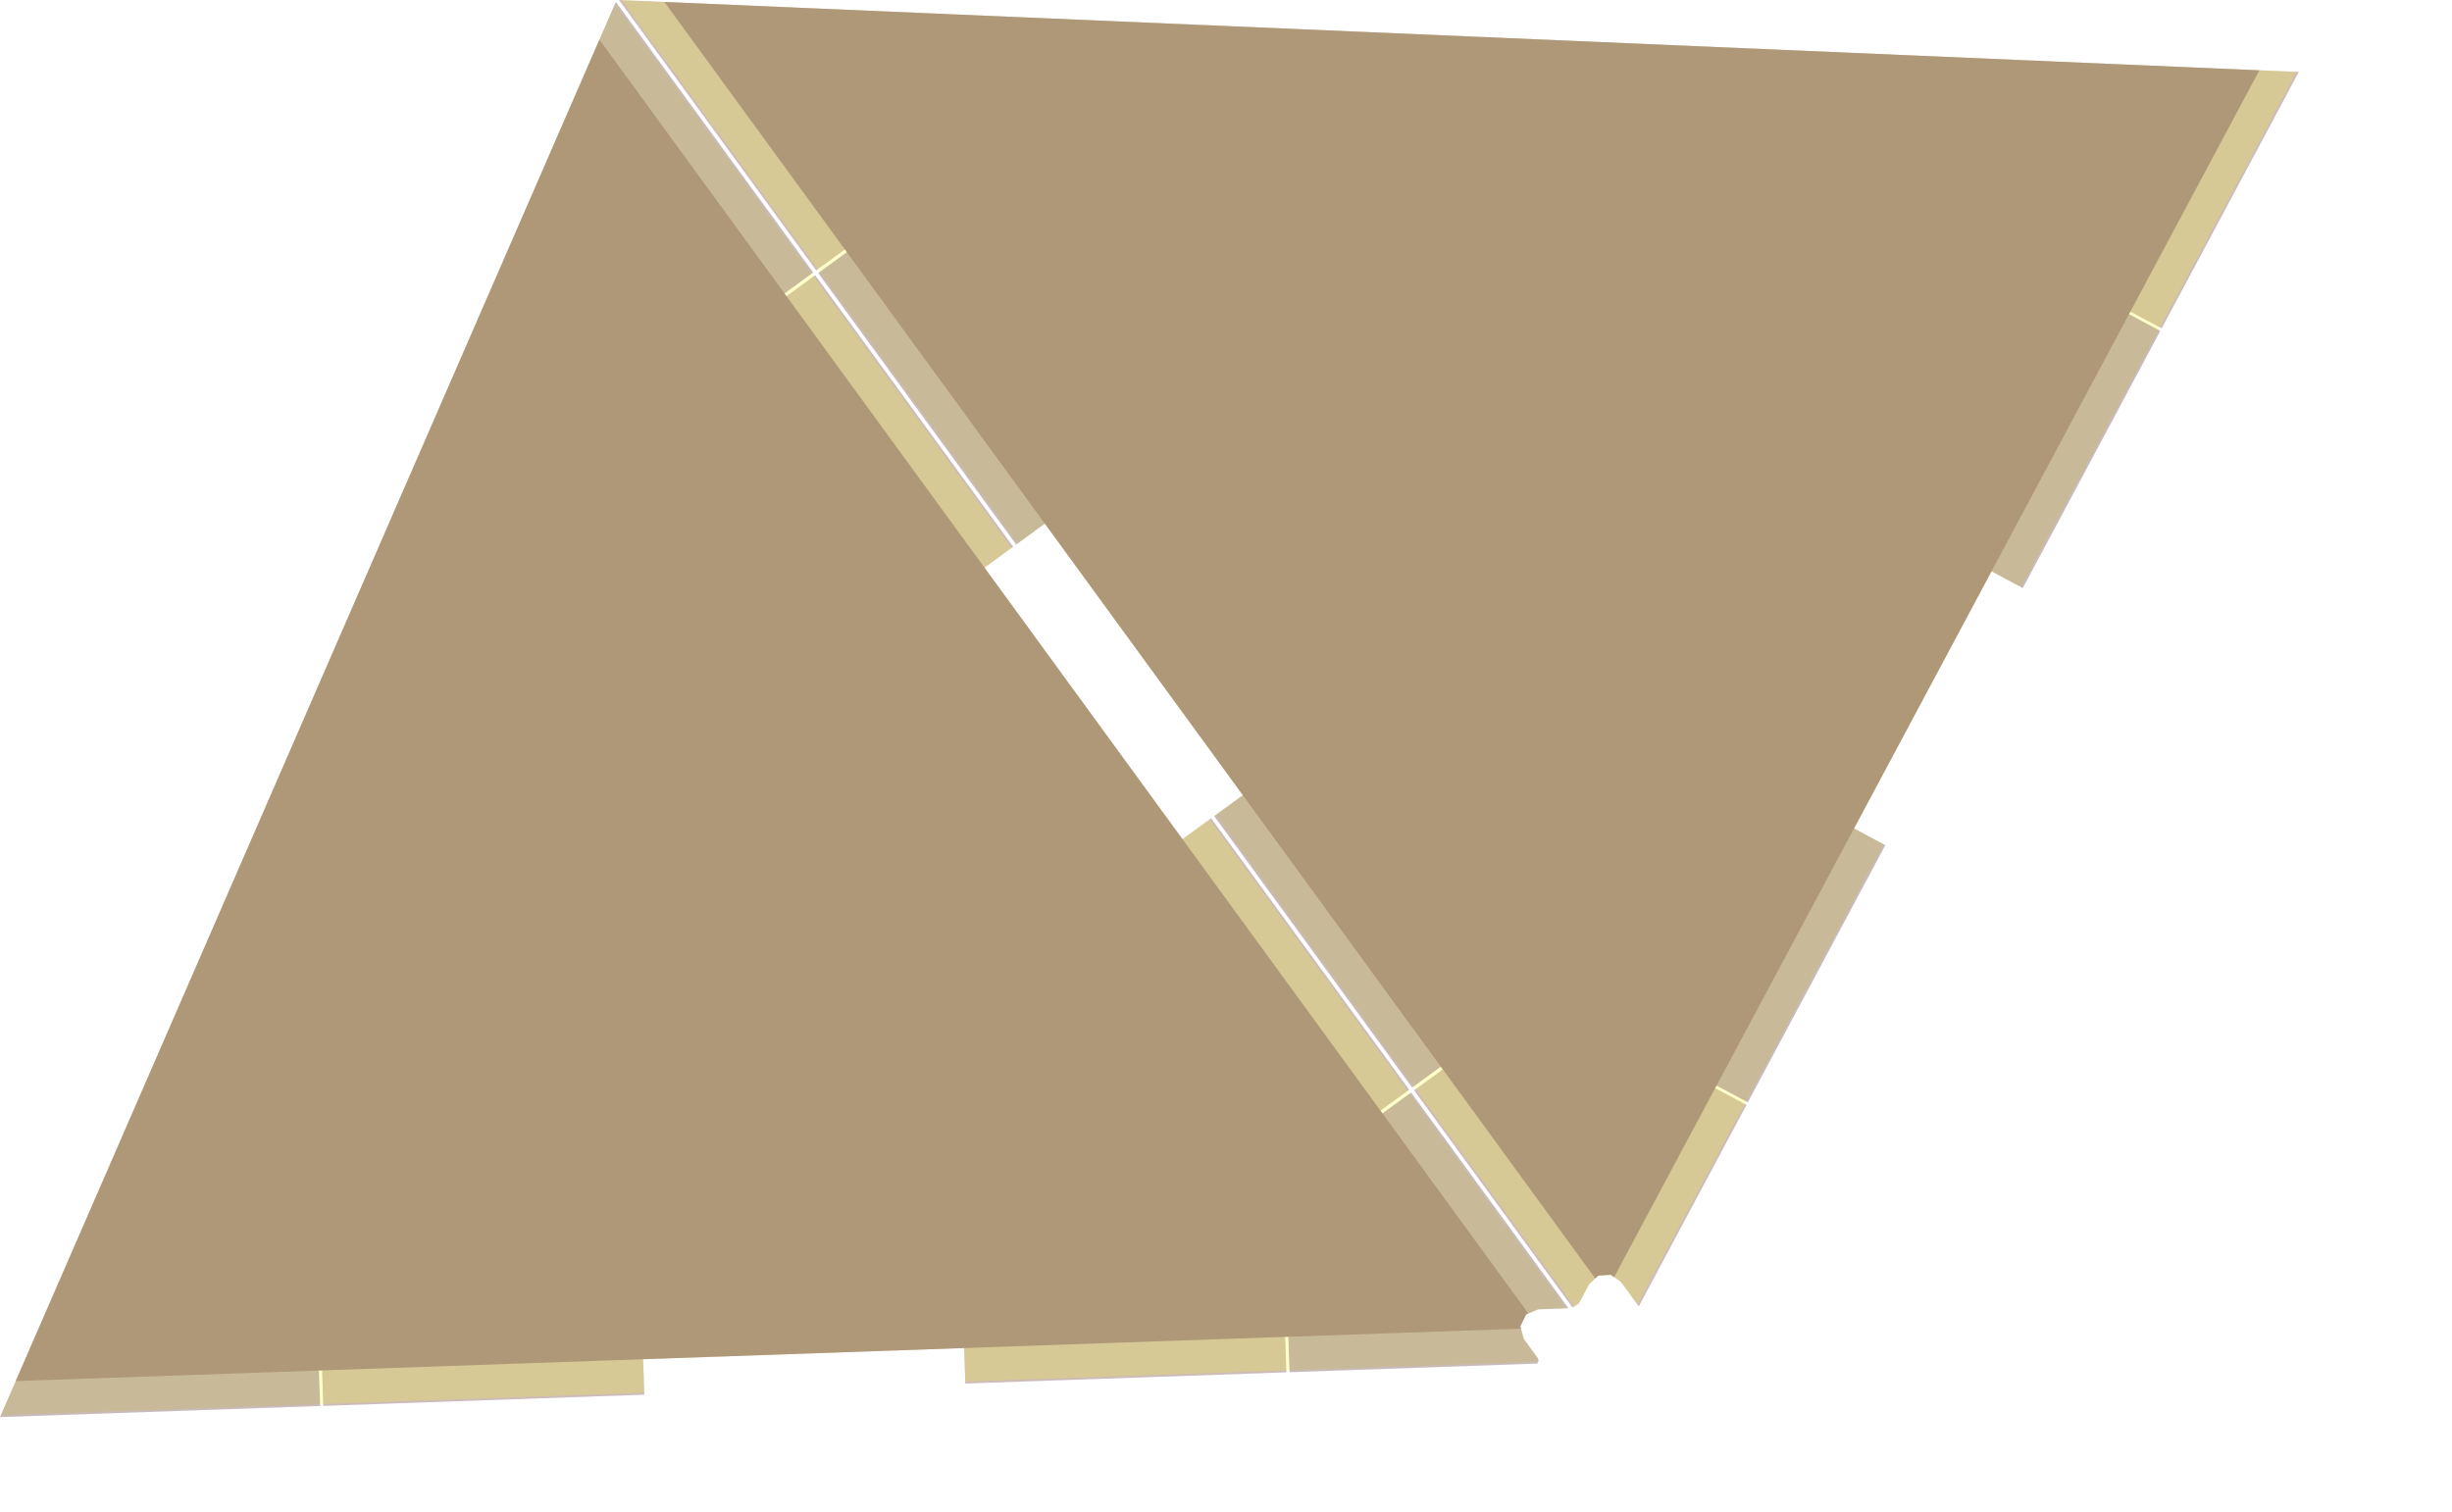
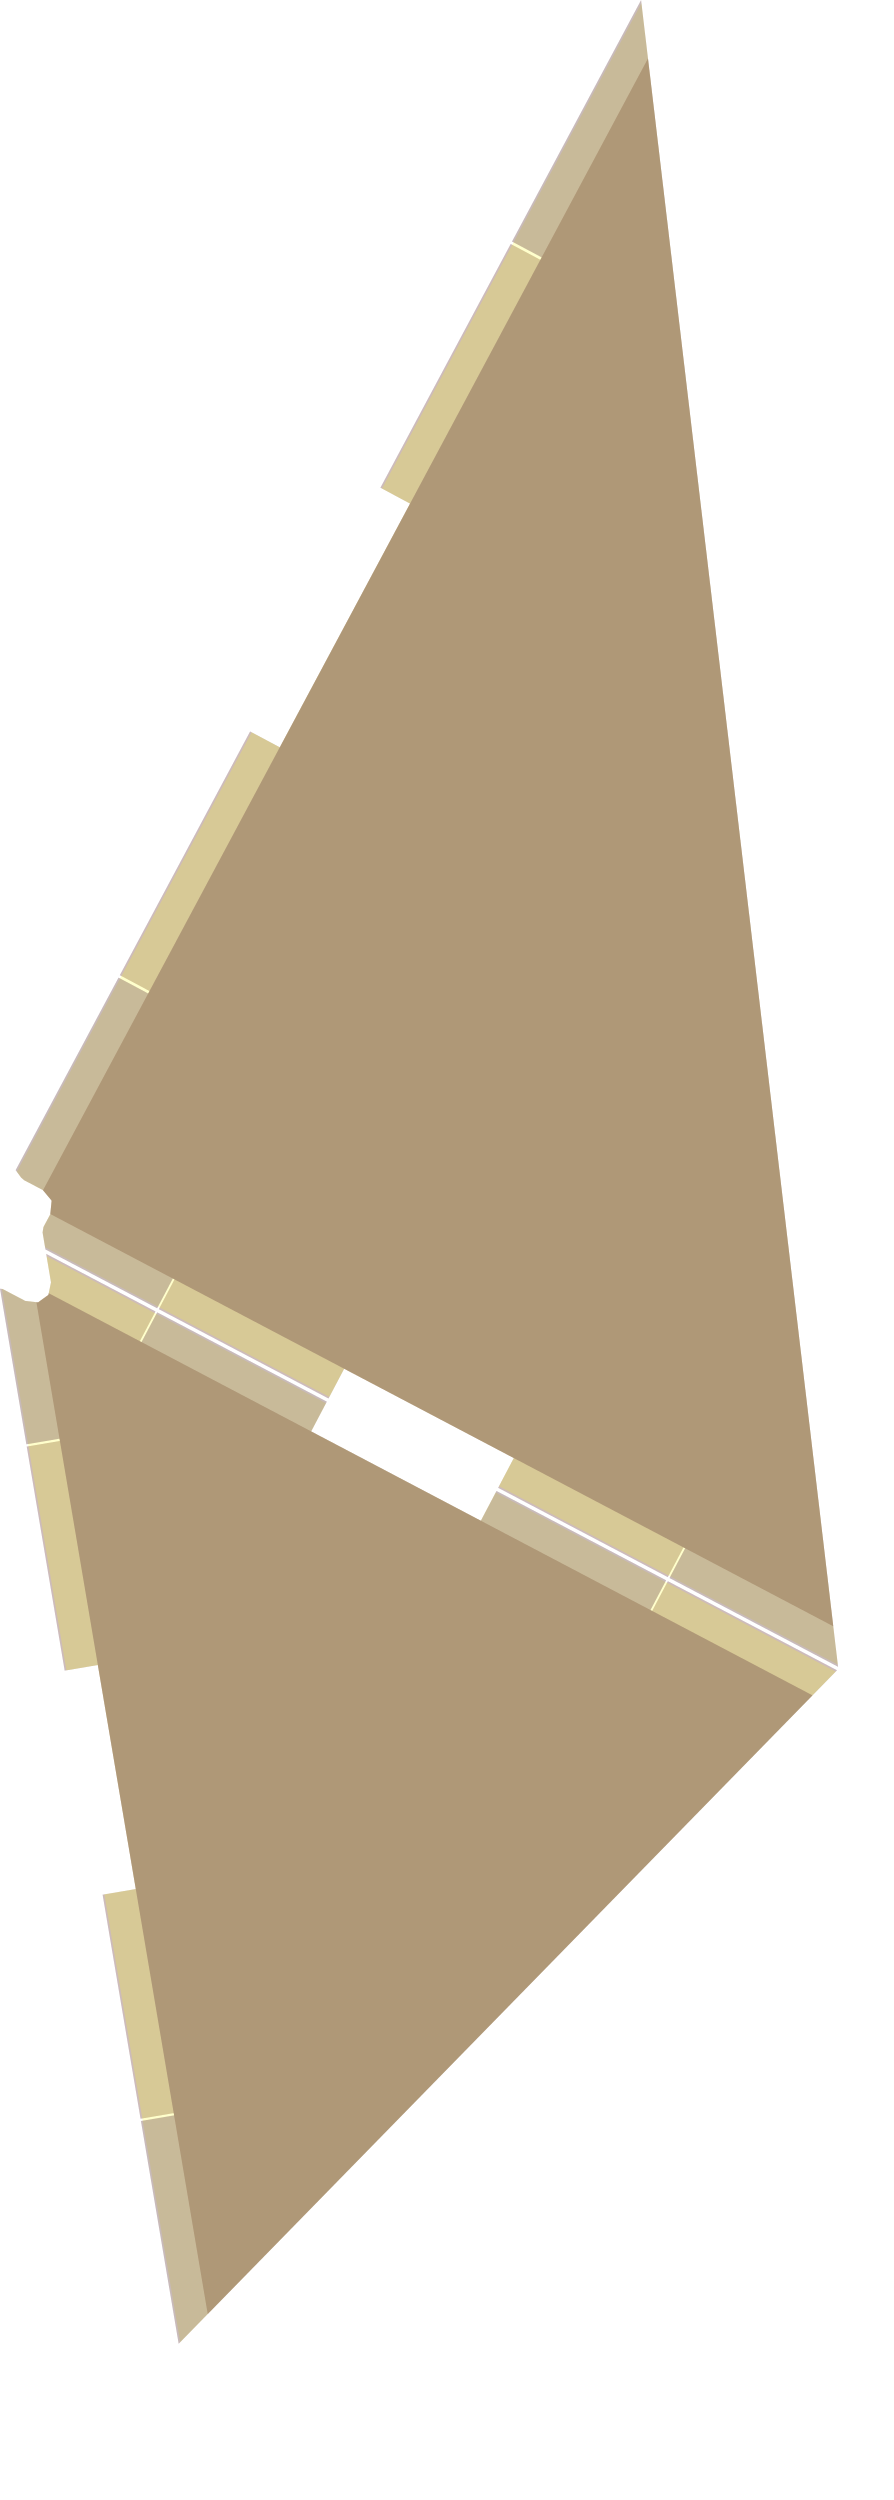
- <svg xmlns="http://www.w3.org/2000/svg" width="17359.8mm" height="10704.7mm" version="1.2" baseProfile="tiny">
+ <svg xmlns="http://www.w3.org/2000/svg" width="6678.51mm" height="18676.9mm" version="1.2" baseProfile="tiny">
  <defs>
</defs>
  <g fill="none" stroke="black" stroke-width="1" fill-rule="evenodd" stroke-linecap="square" stroke-linejoin="bevel">
-     <g fill="none" stroke="#000000" stroke-opacity="1" stroke-width="1" stroke-linecap="square" stroke-linejoin="bevel" transform="matrix(1,0,0,-1,0,37930.3)" font-family="MS Shell Dlg 2" font-size="10.312" font-weight="400" font-style="normal">
+     <g fill="none" stroke="#000000" stroke-opacity="1" stroke-width="1" stroke-linecap="square" stroke-linejoin="bevel" transform="matrix(1,0,0,-1,0,66178.9)" font-family="MS Shell Dlg 2" font-size="10.312" font-weight="400" font-style="normal">
</g>
-     <g fill="none" stroke="#000000" stroke-opacity="1" stroke-width="1" stroke-linecap="square" stroke-linejoin="bevel" transform="matrix(1,0,0,-1,0,37930.3)" font-family="MS Shell Dlg 2" font-size="10.312" font-weight="400" font-style="normal">
+     <g fill="none" stroke="#000000" stroke-opacity="1" stroke-width="1" stroke-linecap="square" stroke-linejoin="bevel" transform="matrix(1,0,0,-1,0,66178.9)" font-family="MS Shell Dlg 2" font-size="10.312" font-weight="400" font-style="normal">
</g>
-     <g fill="none" stroke="#000000" stroke-opacity="1" stroke-width="1" stroke-linecap="square" stroke-linejoin="bevel" transform="matrix(0.999992,0,0,-0.999992,44827.8,36478.5)" font-family="MS Shell Dlg 2" font-size="10.312" font-weight="400" font-style="normal">
+     <g fill="none" stroke="#000000" stroke-opacity="1" stroke-width="1" stroke-linecap="square" stroke-linejoin="bevel" transform="matrix(0.999986,0,0,-0.999986,1353.16,34463.4)" font-family="MS Shell Dlg 2" font-size="10.312" font-weight="400" font-style="normal">
</g>
-     <g fill="#333333" fill-opacity="0.2" stroke="#333333" stroke-opacity="1" stroke-width="1" stroke-linecap="round" stroke-linejoin="round" transform="matrix(0.999992,0,0,-0.999992,44827.8,36478.5)" font-family="MS Shell Dlg 2" font-size="10.312" font-weight="400" font-style="normal">
-       <path vector-effect="non-scaling-stroke" fill-rule="evenodd" d="M-17717.5,21844.5 L-17717.5,21844.3 L-18485,21284.8 L-13186.9,14017.7 L-12419.4,14577.3 L-12419.2,14577.3 L-7121.27,7310.39 L-7121.31,7310.2 L-7888.84,6750.63 L-3931.34,1322.37 L-3991.33,1297.3 L-4145.92,979.723 L-4128.64,917.037 L-10440.1,697.169 L-10407,-252.114 L-10407.1,-252.259 L-18996.5,-551.483 L-18996.7,-551.346 L-19029.7,397.937 L-27619.4,98.705 L-27586.3,-850.578 L-27586.4,-850.724 L-36175.9,-1149.95 L-36176,-1149.81 L-36209,-200.528 L-44407.8,-486.142 L-28788.7,35417.6 L-23783.1,28551.8 L-23015.6,29111.4 L-23015.4,29111.4 L-17717.5,21844.5" />
+     <g fill="#333333" fill-opacity="0.2" stroke="#333333" stroke-opacity="1" stroke-width="1" stroke-linecap="round" stroke-linejoin="round" transform="matrix(0.999986,0,0,-0.999986,1353.16,34463.4)" font-family="MS Shell Dlg 2" font-size="10.312" font-weight="400" font-style="normal">
+       <path vector-effect="non-scaling-stroke" fill-rule="evenodd" d="M-48.948,-941.43 L3037.23,-2566.31 L3037.23,-2566.47 L2594.72,-3406.95 L17061.4,-11023.7 L17503.9,-10183.2 L17504.1,-10183.1 L22281.1,-12698.3 L21551.8,-13444.4 L4512.56,-30875.3 L3552.05,-25202.8 L2615.52,-25361.4 L2615.37,-25361.3 L1544.13,-19034.9 L1544.25,-19034.8 L2480.78,-18876.2 L1409.51,-12549.6 L472.982,-12708.1 L472.827,-12708.1 L-598.413,-6381.63 L-598.288,-6381.52 L338.239,-6222.94 L-325.106,-2305.41 L-279.298,-2310.66 L13.941,-2098.22 L86.871,-1743.54 L-48.948,-941.43" />
    </g>
-     <g fill="none" stroke="#000000" stroke-opacity="1" stroke-width="1" stroke-linecap="square" stroke-linejoin="bevel" transform="matrix(0.999992,0,0,-0.999992,44827.8,36478.5)" font-family="MS Shell Dlg 2" font-size="10.312" font-weight="400" font-style="normal">
+     <g fill="none" stroke="#000000" stroke-opacity="1" stroke-width="1" stroke-linecap="square" stroke-linejoin="bevel" transform="matrix(0.999986,0,0,-0.999986,1353.16,34463.4)" font-family="MS Shell Dlg 2" font-size="10.312" font-weight="400" font-style="normal">
</g>
-     <g fill="none" stroke="#000000" stroke-opacity="1" stroke-width="1" stroke-linecap="square" stroke-linejoin="bevel" transform="matrix(0.999992,0,0,-0.999992,44827.8,36478.5)" font-family="MS Shell Dlg 2" font-size="10.312" font-weight="400" font-style="normal">
+     <g fill="none" stroke="#000000" stroke-opacity="1" stroke-width="1" stroke-linecap="square" stroke-linejoin="bevel" transform="matrix(0.999986,0,0,-0.999986,1353.16,34463.4)" font-family="MS Shell Dlg 2" font-size="10.312" font-weight="400" font-style="normal">
</g>
-     <g fill="#333333" fill-opacity="0.2" stroke="#333333" stroke-opacity="1" stroke-width="1" stroke-linecap="round" stroke-linejoin="round" transform="matrix(0.999992,0,0,-0.999992,44827.8,36478.5)" font-family="MS Shell Dlg 2" font-size="10.312" font-weight="400" font-style="normal">
-       <path vector-effect="non-scaling-stroke" fill-rule="evenodd" d="M-28262.3,36477.9 L-27048.7,36425.9 L15574.3,34599.2 L16682.8,34551.7 L13015.3,27690.7 L13015.1,27690.7 L12177.4,28138.4 L1067.24,7353.76 L1904.94,6905.98 L1905.01,6905.82 L-977.143,1513.95 L-1456.39,2171.31 L-1728.38,2359 L-2058.04,2336.04 L-2301.37,2112.46 L-2582.29,1586.92 L-2749.02,1483 L-6987.33,7296.42 L-6987.29,7296.61 L-6219.76,7856.18 L-22220,29802.7 L-22987.6,29243.2 L-22987.8,29243.2 L-28262.3,36477.9" />
+     <g fill="#333333" fill-opacity="0.2" stroke="#333333" stroke-opacity="1" stroke-width="1" stroke-linecap="round" stroke-linejoin="round" transform="matrix(0.999986,0,0,-0.999986,1353.16,34463.4)" font-family="MS Shell Dlg 2" font-size="10.312" font-weight="400" font-style="normal">
+       <path vector-effect="non-scaling-stroke" fill-rule="evenodd" d="M3131.86,-2503.11 L3131.85,-2502.95 L3574.37,-1662.47 L67.865,183.709 L104.598,562.677 L-138.319,855.862 L2867.86,6479.75 L2030.17,6927.53 L2030.09,6927.69 L5708.85,13809.8 L5709.03,13809.9 L6546.72,13362.1 L10225.6,20244.4 L9387.9,20692.2 L9387.82,20692.4 L13066.6,27574.5 L13066.8,27574.6 L13904.5,27126.8 L16943.5,32812.2 L22175.2,-11455.8 L17945.3,-9228.77 L17502.8,-10069.3 L17502.6,-10069.3 L12712.5,-7547.32 L12712.5,-7547.15 L13155,-6706.67 L8364.67,-4184.57 L7922.15,-5025.05 L7922.02,-5025.14 L3131.86,-2503.11" />
    </g>
-     <g fill="none" stroke="#000000" stroke-opacity="1" stroke-width="1" stroke-linecap="square" stroke-linejoin="bevel" transform="matrix(0.999992,0,0,-0.999992,44827.8,36478.5)" font-family="MS Shell Dlg 2" font-size="10.312" font-weight="400" font-style="normal">
+     <g fill="none" stroke="#000000" stroke-opacity="1" stroke-width="1" stroke-linecap="square" stroke-linejoin="bevel" transform="matrix(0.999986,0,0,-0.999986,1353.16,34463.4)" font-family="MS Shell Dlg 2" font-size="10.312" font-weight="400" font-style="normal">
</g>
-     <g fill="none" stroke="#000000" stroke-opacity="1" stroke-width="1" stroke-linecap="square" stroke-linejoin="bevel" transform="matrix(0.999992,0,0,-0.999992,44827.8,36478.5)" font-family="MS Shell Dlg 2" font-size="10.312" font-weight="400" font-style="normal">
+     <g fill="none" stroke="#000000" stroke-opacity="1" stroke-width="1" stroke-linecap="square" stroke-linejoin="bevel" transform="matrix(0.999986,0,0,-0.999986,1353.16,34463.4)" font-family="MS Shell Dlg 2" font-size="10.312" font-weight="400" font-style="normal">
</g>
-     <g fill="#ae5151" fill-opacity="0.2" stroke="#333333" stroke-opacity="1" stroke-width="1" stroke-linecap="round" stroke-linejoin="round" transform="matrix(0.999992,0,0,-0.999992,44827.8,36478.5)" font-family="MS Shell Dlg 2" font-size="10.312" font-weight="400" font-style="normal">
-       <path vector-effect="non-scaling-stroke" fill-rule="evenodd" d="M-17717.5,21844.5 L-17717.5,21844.3 L-18485,21284.8 L-13186.9,14017.7 L-12419.4,14577.3 L-12419.2,14577.3 L-7121.27,7310.39 L-7121.31,7310.2 L-7888.84,6750.63 L-3931.34,1322.37 L-3991.33,1297.3 L-4145.92,979.723 L-4128.64,917.037 L-10440.1,697.169 L-10407,-252.114 L-10407.1,-252.259 L-18996.5,-551.483 L-18996.7,-551.346 L-19029.7,397.937 L-27619.4,98.705 L-27586.3,-850.578 L-27586.4,-850.724 L-36175.9,-1149.95 L-36176,-1149.81 L-36209,-200.528 L-44407.8,-486.142 L-28788.7,35417.6 L-23783.1,28551.8 L-23015.6,29111.4 L-23015.4,29111.4 L-17717.5,21844.5" />
+     <g fill="#ae5151" fill-opacity="0.2" stroke="#333333" stroke-opacity="1" stroke-width="1" stroke-linecap="round" stroke-linejoin="round" transform="matrix(0.999986,0,0,-0.999986,1353.16,34463.4)" font-family="MS Shell Dlg 2" font-size="10.312" font-weight="400" font-style="normal">
+       <path vector-effect="non-scaling-stroke" fill-rule="evenodd" d="M-48.948,-941.43 L3037.23,-2566.31 L3037.23,-2566.47 L2594.72,-3406.95 L17061.4,-11023.7 L17503.9,-10183.2 L17504.1,-10183.1 L22281.1,-12698.3 L21551.8,-13444.4 L4512.56,-30875.3 L3552.05,-25202.8 L2615.52,-25361.4 L2615.37,-25361.3 L1544.13,-19034.9 L1544.25,-19034.8 L2480.78,-18876.2 L1409.51,-12549.6 L472.982,-12708.1 L472.827,-12708.1 L-598.413,-6381.63 L-598.288,-6381.52 L338.239,-6222.94 L-325.106,-2305.41 L-279.298,-2310.66 L13.941,-2098.22 L86.871,-1743.54 L-48.948,-941.43" />
    </g>
-     <g fill="none" stroke="#000000" stroke-opacity="1" stroke-width="1" stroke-linecap="square" stroke-linejoin="bevel" transform="matrix(0.999992,0,0,-0.999992,44827.8,36478.5)" font-family="MS Shell Dlg 2" font-size="10.312" font-weight="400" font-style="normal">
+     <g fill="none" stroke="#000000" stroke-opacity="1" stroke-width="1" stroke-linecap="square" stroke-linejoin="bevel" transform="matrix(0.999986,0,0,-0.999986,1353.16,34463.4)" font-family="MS Shell Dlg 2" font-size="10.312" font-weight="400" font-style="normal">
</g>
-     <g fill="none" stroke="#000000" stroke-opacity="1" stroke-width="1" stroke-linecap="square" stroke-linejoin="bevel" transform="matrix(0.999992,0,0,-0.999992,44827.8,36478.5)" font-family="MS Shell Dlg 2" font-size="10.312" font-weight="400" font-style="normal">
+     <g fill="none" stroke="#000000" stroke-opacity="1" stroke-width="1" stroke-linecap="square" stroke-linejoin="bevel" transform="matrix(0.999986,0,0,-0.999986,1353.16,34463.4)" font-family="MS Shell Dlg 2" font-size="10.312" font-weight="400" font-style="normal">
</g>
-     <g fill="#ae5151" fill-opacity="0.2" stroke="#333333" stroke-opacity="1" stroke-width="1" stroke-linecap="round" stroke-linejoin="round" transform="matrix(0.999992,0,0,-0.999992,44827.8,36478.5)" font-family="MS Shell Dlg 2" font-size="10.312" font-weight="400" font-style="normal">
-       <path vector-effect="non-scaling-stroke" fill-rule="evenodd" d="M-28262.3,36477.9 L-27048.7,36425.9 L15574.3,34599.2 L16682.8,34551.7 L13015.3,27690.7 L13015.1,27690.7 L12177.4,28138.4 L1067.24,7353.76 L1904.94,6905.98 L1905.01,6905.82 L-977.143,1513.95 L-1456.39,2171.31 L-1728.38,2359 L-2058.04,2336.04 L-2301.37,2112.46 L-2582.29,1586.92 L-2749.02,1483 L-6987.33,7296.42 L-6987.29,7296.61 L-6219.76,7856.18 L-22220,29802.7 L-22987.6,29243.2 L-22987.8,29243.2 L-28262.3,36477.9" />
+     <g fill="#ae5151" fill-opacity="0.2" stroke="#333333" stroke-opacity="1" stroke-width="1" stroke-linecap="round" stroke-linejoin="round" transform="matrix(0.999986,0,0,-0.999986,1353.16,34463.4)" font-family="MS Shell Dlg 2" font-size="10.312" font-weight="400" font-style="normal">
+       <path vector-effect="non-scaling-stroke" fill-rule="evenodd" d="M3131.86,-2503.11 L3131.85,-2502.95 L3574.37,-1662.47 L67.865,183.709 L104.598,562.677 L-138.319,855.862 L2867.86,6479.75 L2030.17,6927.53 L2030.09,6927.69 L5708.85,13809.8 L5709.03,13809.9 L6546.72,13362.1 L10225.6,20244.4 L9387.9,20692.2 L9387.82,20692.4 L13066.6,27574.5 L13066.8,27574.6 L13904.5,27126.8 L16943.5,32812.2 L22175.2,-11455.8 L17945.3,-9228.77 L17502.8,-10069.3 L17502.6,-10069.3 L12712.5,-7547.32 L12712.5,-7547.15 L13155,-6706.67 L8364.67,-4184.57 L7922.15,-5025.05 L7922.02,-5025.14 L3131.86,-2503.11" />
    </g>
-     <g fill="none" stroke="#000000" stroke-opacity="1" stroke-width="1" stroke-linecap="square" stroke-linejoin="bevel" transform="matrix(0.999992,0,0,-0.999992,44827.8,36478.5)" font-family="MS Shell Dlg 2" font-size="10.312" font-weight="400" font-style="normal">
+     <g fill="none" stroke="#000000" stroke-opacity="1" stroke-width="1" stroke-linecap="square" stroke-linejoin="bevel" transform="matrix(0.999986,0,0,-0.999986,1353.16,34463.4)" font-family="MS Shell Dlg 2" font-size="10.312" font-weight="400" font-style="normal">
</g>
-     <g fill="none" stroke="#000000" stroke-opacity="1" stroke-width="1" stroke-linecap="square" stroke-linejoin="bevel" transform="matrix(0.999992,0,0,-0.999992,44827.8,36478.5)" font-family="MS Shell Dlg 2" font-size="10.312" font-weight="400" font-style="normal">
+     <g fill="none" stroke="#000000" stroke-opacity="1" stroke-width="1" stroke-linecap="square" stroke-linejoin="bevel" transform="matrix(0.999986,0,0,-0.999986,1353.16,34463.4)" font-family="MS Shell Dlg 2" font-size="10.312" font-weight="400" font-style="normal">
</g>
-     <g fill="#ffff00" fill-opacity="0.2" stroke="#333333" stroke-opacity="1" stroke-width="1" stroke-linecap="round" stroke-linejoin="round" transform="matrix(0.999992,0,0,-0.999992,44827.8,36478.5)" font-family="MS Shell Dlg 2" font-size="10.312" font-weight="400" font-style="normal">
-       <path vector-effect="non-scaling-stroke" fill-rule="evenodd" d="M-44805.6,-1400.55 L-44407.8,-486.142 L-44385.7,-435.342 L-28811.8,35364.4 L-28788.7,35417.6 L-28372.4,36374.4 L-17757.8,21815 L-18485,21284.8 L-13186.9,14017.7 L-12459.7,14547.9 L-2917.54,1459.53 L-3665.44,1433.48 L-3991.33,1297.3 L-4145.92,979.723 L-4052.06,639.222 L-3678.94,127.437 L-3658.42,60.907 L-3669.19,32.496 L-18998.4,-501.517 L-19029.7,397.937 L-27619.4,98.705 L-27588.1,-800.75 L-44805.6,-1400.55" />
+     <g fill="#ffff00" fill-opacity="0.2" stroke="#333333" stroke-opacity="1" stroke-width="1" stroke-linecap="round" stroke-linejoin="round" transform="matrix(0.999986,0,0,-0.999986,1353.16,34463.4)" font-family="MS Shell Dlg 2" font-size="10.312" font-weight="400" font-style="normal">
+       <path vector-effect="non-scaling-stroke" fill-rule="evenodd" d="M4555.78,-30831.1 L4512.56,-30875.3 L3734.52,-31671.2 L1593.41,-19026.4 L2480.78,-18876.2 L1409.51,-12549.6 L522.141,-12699.8 L-1301.46,-1930.17 L-1276.58,-1933.78 L-639.05,-2269.44 L-279.298,-2310.66 L13.941,-2098.22 L86.871,-1743.54 L-38.443,-1003.47 L7852.21,-5157.91 L7432.92,-5954.27 L12223.2,-8476.37 L12642.5,-7680.01 L22244.7,-12735.6 L21588.2,-13407.1 L21551.8,-13444.4 L4555.78,-30831.1" />
    </g>
-     <g fill="none" stroke="#000000" stroke-opacity="1" stroke-width="1" stroke-linecap="square" stroke-linejoin="bevel" transform="matrix(0.999992,0,0,-0.999992,44827.8,36478.5)" font-family="MS Shell Dlg 2" font-size="10.312" font-weight="400" font-style="normal">
+     <g fill="none" stroke="#000000" stroke-opacity="1" stroke-width="1" stroke-linecap="square" stroke-linejoin="bevel" transform="matrix(0.999986,0,0,-0.999986,1353.16,34463.4)" font-family="MS Shell Dlg 2" font-size="10.312" font-weight="400" font-style="normal">
</g>
-     <g fill="none" stroke="#000000" stroke-opacity="1" stroke-width="1" stroke-linecap="square" stroke-linejoin="bevel" transform="matrix(0.999992,0,0,-0.999992,44827.8,36478.5)" font-family="MS Shell Dlg 2" font-size="10.312" font-weight="400" font-style="normal">
+     <g fill="none" stroke="#000000" stroke-opacity="1" stroke-width="1" stroke-linecap="square" stroke-linejoin="bevel" transform="matrix(0.999986,0,0,-0.999986,1353.16,34463.4)" font-family="MS Shell Dlg 2" font-size="10.312" font-weight="400" font-style="normal">
</g>
-     <g fill="#ffff00" fill-opacity="0.2" stroke="#333333" stroke-opacity="1" stroke-width="1" stroke-linecap="round" stroke-linejoin="round" transform="matrix(0.999992,0,0,-0.999992,44827.8,36478.5)" font-family="MS Shell Dlg 2" font-size="10.312" font-weight="400" font-style="normal">
-       <path vector-effect="non-scaling-stroke" fill-rule="evenodd" d="M-28198.4,36475.2 L-27048.7,36425.9 L-26984.8,36423.2 L15574.3,34599.2 L15629.7,34596.9 L16627.3,34554.1 L9255.49,20763 L8461.77,21187.3 L4782.9,14304.9 L5576.62,13880.6 L-1009.85,1558.82 L-1456.39,2171.31 L-1728.38,2359 L-2058.04,2336.04 L-2301.37,2112.46 L-2582.29,1586.92 L-2706.48,1509.52 L-12298.1,14665.7 L-11570.8,15195.9 L-16868.9,22463 L-17596.2,21932.8 L-28198.4,36475.2" />
+     <g fill="#ffff00" fill-opacity="0.2" stroke="#333333" stroke-opacity="1" stroke-width="1" stroke-linecap="round" stroke-linejoin="round" transform="matrix(0.999986,0,0,-0.999986,1353.16,34463.4)" font-family="MS Shell Dlg 2" font-size="10.312" font-weight="400" font-style="normal">
+       <path vector-effect="non-scaling-stroke" fill-rule="evenodd" d="M16758.7,34375.6 L16943.5,32812.2 L16953.8,32725.3 L22168.1,-11395.6 L22175.2,-11455.8 L22303.4,-12540.4 L12735.7,-7503.04 L13155,-6706.67 L8364.67,-4184.57 L7945.38,-4980.94 L-80.462,-755.318 L-151.305,-336.934 L-126.01,-181.749 L67.538,180.338 L104.598,562.677 L-140.48,858.47 L-672.095,1138.37 L-756.516,1211.33 L-879.009,1379.34 L5753,13786.4 L6546.72,13362.1 L10225.6,20244.4 L9431.87,20668.7 L16758.7,34375.6" />
    </g>
-     <g fill="none" stroke="#000000" stroke-opacity="1" stroke-width="1" stroke-linecap="square" stroke-linejoin="bevel" transform="matrix(0.999992,0,0,-0.999992,44827.8,36478.5)" font-family="MS Shell Dlg 2" font-size="10.312" font-weight="400" font-style="normal">
+     <g fill="none" stroke="#000000" stroke-opacity="1" stroke-width="1" stroke-linecap="square" stroke-linejoin="bevel" transform="matrix(0.999986,0,0,-0.999986,1353.16,34463.4)" font-family="MS Shell Dlg 2" font-size="10.312" font-weight="400" font-style="normal">
</g>
-     <g fill="none" stroke="#000000" stroke-opacity="1" stroke-width="1" stroke-linecap="square" stroke-linejoin="bevel" transform="matrix(0.999992,0,0,-0.999992,44827.8,36478.5)" font-family="MS Shell Dlg 2" font-size="10.312" font-weight="400" font-style="normal">
+     <g fill="none" stroke="#000000" stroke-opacity="1" stroke-width="1" stroke-linecap="square" stroke-linejoin="bevel" transform="matrix(0.999986,0,0,-0.999986,1353.16,34463.4)" font-family="MS Shell Dlg 2" font-size="10.312" font-weight="400" font-style="normal">
</g>
-     <g fill="#ae5151" fill-opacity="0.2" stroke="#333333" stroke-opacity="1" stroke-width="1" stroke-linecap="round" stroke-linejoin="round" transform="matrix(0.999992,0,0,-0.999992,44827.8,36478.5)" font-family="MS Shell Dlg 2" font-size="10.312" font-weight="400" font-style="normal">
-       <path vector-effect="non-scaling-stroke" fill-rule="evenodd" d="M-3694.92,-18.43 L-10321,-249.258 L-10321.1,-249.121 L-10354.2,700.162 L-36294.9,-203.52 L-36261.9,-1152.8 L-36262,-1152.95 L-44827.7,-1451.35 L-44407.8,-486.142 L-44385.7,-435.342 L-28811.8,35364.4 L-28788.7,35417.6 L-28349.3,36427.5 L-23068.6,29184.3 L-23068.6,29184.1 L-23836.1,28624.5 L-7835.86,6677.96 L-7068.33,7237.53 L-7068.14,7237.51 L-2857.2,1461.63 L-3665.44,1433.48 L-3991.33,1297.3 L-4145.92,979.723 L-4052.06,639.222 L-3678.94,127.437 L-3658.42,60.907 L-3683.1,-4.195 L-3694.92,-18.43" />
+     <g fill="#ae5151" fill-opacity="0.2" stroke="#333333" stroke-opacity="1" stroke-width="1" stroke-linecap="round" stroke-linejoin="round" transform="matrix(0.999986,0,0,-0.999986,1353.16,34463.4)" font-family="MS Shell Dlg 2" font-size="10.312" font-weight="400" font-style="normal">
+       <path vector-effect="non-scaling-stroke" fill-rule="evenodd" d="M4555.78,-30831.1 L4512.56,-30875.3 L3691.29,-31715.4 L2626.11,-25424.8 L2626.24,-25424.7 L3562.76,-25266.1 L327.526,-6159.67 L-609.001,-6318.25 L-609.156,-6318.19 L-1352.68,-1927.16 L-1346.71,-1923.6 L-1276.58,-1933.78 L-639.05,-2269.44 L-279.298,-2310.66 L13.941,-2098.22 L23.228,-2053.06 L2642.62,-3432.17 L3085.13,-2591.69 L3085.27,-2591.6 L7875.43,-5113.63 L7875.43,-5113.79 L7432.92,-5954.27 L12223.2,-8476.37 L12665.7,-7635.89 L12665.9,-7635.8 L17456,-10157.8 L17456,-10158 L17013.5,-10998.5 L21588.2,-13407.1 L4555.78,-30831.1" />
    </g>
-     <g fill="none" stroke="#000000" stroke-opacity="1" stroke-width="1" stroke-linecap="square" stroke-linejoin="bevel" transform="matrix(0.999992,0,0,-0.999992,44827.8,36478.5)" font-family="MS Shell Dlg 2" font-size="10.312" font-weight="400" font-style="normal">
+     <g fill="none" stroke="#000000" stroke-opacity="1" stroke-width="1" stroke-linecap="square" stroke-linejoin="bevel" transform="matrix(0.999986,0,0,-0.999986,1353.16,34463.4)" font-family="MS Shell Dlg 2" font-size="10.312" font-weight="400" font-style="normal">
</g>
-     <g fill="none" stroke="#000000" stroke-opacity="1" stroke-width="1" stroke-linecap="square" stroke-linejoin="bevel" transform="matrix(0.999992,0,0,-0.999992,44827.8,36478.5)" font-family="MS Shell Dlg 2" font-size="10.312" font-weight="400" font-style="normal">
+     <g fill="none" stroke="#000000" stroke-opacity="1" stroke-width="1" stroke-linecap="square" stroke-linejoin="bevel" transform="matrix(0.999986,0,0,-0.999986,1353.16,34463.4)" font-family="MS Shell Dlg 2" font-size="10.312" font-weight="400" font-style="normal">
</g>
-     <g fill="#ae5151" fill-opacity="0.2" stroke="#333333" stroke-opacity="1" stroke-width="1" stroke-linecap="round" stroke-linejoin="round" transform="matrix(0.999992,0,0,-0.999992,44827.8,36478.5)" font-family="MS Shell Dlg 2" font-size="10.312" font-weight="400" font-style="normal">
-       <path vector-effect="non-scaling-stroke" fill-rule="evenodd" d="M-7040.28,7369.28 L-7040.46,7369.3 L-12338.4,14636.2 L-12338.4,14636.3 L-11570.8,15195.9 L-16868.9,22463 L-17636.5,21903.4 L-17636.7,21903.4 L-22934.6,29170.3 L-22934.6,29170.5 L-22167,29730.1 L-27048.7,36425.9 L15629.7,34596.9 L12140.6,28069.6 L12978.3,27621.8 L12978.4,27621.7 L9299.63,20739.5 L9299.46,20739.5 L8461.77,21187.3 L4782.9,14304.9 L5620.59,13857.1 L5620.66,13857 L1941.9,6974.83 L1941.72,6974.8 L1104.03,7422.58 L-1636.52,2295.61 L-1728.38,2359 L-2058.04,2336.04 L-2140.22,2260.53 L-6272.74,7928.85 L-7040.28,7369.28" />
+     <g fill="#ae5151" fill-opacity="0.2" stroke="#333333" stroke-opacity="1" stroke-width="1" stroke-linecap="round" stroke-linejoin="round" transform="matrix(0.999986,0,0,-0.999986,1353.16,34463.4)" font-family="MS Shell Dlg 2" font-size="10.312" font-weight="400" font-style="normal">
+       <path vector-effect="non-scaling-stroke" fill-rule="evenodd" d="M-911.72,1424.21 L1993.2,6858.67 L1993.38,6858.7 L2831.07,6410.93 L13941.2,27195.6 L13103.6,27643.4 L13103.5,27643.5 L16748.5,34462.5 L16943.5,32812.2 L16953.8,32725.3 L22168.1,-11395.6 L22175.2,-11455.8 L22310.5,-12600.7 L17550.7,-10094.6 L17550.7,-10094.5 L17993.2,-9253.99 L3526.47,-1637.25 L3083.95,-2477.73 L3083.82,-2477.82 L-69.957,-817.356 L-151.305,-336.934 L-126.01,-181.749 L67.538,180.338 L104.598,562.677 L-140.48,858.47 L-672.095,1138.37 L-756.516,1211.33 L-911.72,1424.21" />
    </g>
-     <g fill="none" stroke="#000000" stroke-opacity="1" stroke-width="1" stroke-linecap="square" stroke-linejoin="bevel" transform="matrix(0.999992,0,0,-0.999992,44827.8,36478.5)" font-family="MS Shell Dlg 2" font-size="10.312" font-weight="400" font-style="normal">
+     <g fill="none" stroke="#000000" stroke-opacity="1" stroke-width="1" stroke-linecap="square" stroke-linejoin="bevel" transform="matrix(0.999986,0,0,-0.999986,1353.16,34463.4)" font-family="MS Shell Dlg 2" font-size="10.312" font-weight="400" font-style="normal">
</g>
-     <g fill="none" stroke="#000000" stroke-opacity="1" stroke-width="1" stroke-linecap="square" stroke-linejoin="bevel" transform="matrix(0.999992,0,0,-0.999992,44827.8,36478.5)" font-family="MS Shell Dlg 2" font-size="10.312" font-weight="400" font-style="normal">
+     <g fill="none" stroke="#000000" stroke-opacity="1" stroke-width="1" stroke-linecap="square" stroke-linejoin="bevel" transform="matrix(0.999986,0,0,-0.999986,1353.16,34463.4)" font-family="MS Shell Dlg 2" font-size="10.312" font-weight="400" font-style="normal">
</g>
-     <g fill="#333333" fill-opacity="0.2" stroke="#333333" stroke-opacity="1" stroke-width="1" stroke-linecap="round" stroke-linejoin="round" transform="matrix(0.999992,0,0,-0.999992,44827.8,36478.5)" font-family="MS Shell Dlg 2" font-size="10.312" font-weight="400" font-style="normal">
-       <path vector-effect="non-scaling-stroke" fill-rule="evenodd" d="M-3694.92,-18.43 L-10321,-249.258 L-10321.1,-249.121 L-10354.2,700.162 L-36294.9,-203.52 L-36261.9,-1152.8 L-36262,-1152.95 L-44827.7,-1451.35 L-44407.8,-486.142 L-44385.7,-435.342 L-28811.8,35364.4 L-28788.7,35417.6 L-28349.3,36427.5 L-23068.6,29184.3 L-23068.6,29184.1 L-23836.1,28624.5 L-7835.86,6677.96 L-7068.33,7237.53 L-7068.14,7237.51 L-2857.2,1461.63 L-3665.44,1433.48 L-3991.33,1297.3 L-4145.92,979.723 L-4052.06,639.222 L-3678.94,127.437 L-3658.42,60.907 L-3683.1,-4.195 L-3694.92,-18.43" />
+     <g fill="#333333" fill-opacity="0.2" stroke="#333333" stroke-opacity="1" stroke-width="1" stroke-linecap="round" stroke-linejoin="round" transform="matrix(0.999986,0,0,-0.999986,1353.16,34463.4)" font-family="MS Shell Dlg 2" font-size="10.312" font-weight="400" font-style="normal">
+       <path vector-effect="non-scaling-stroke" fill-rule="evenodd" d="M4555.78,-30831.1 L4512.56,-30875.3 L3691.29,-31715.4 L2626.11,-25424.8 L2626.24,-25424.7 L3562.76,-25266.1 L327.526,-6159.67 L-609.001,-6318.25 L-609.156,-6318.19 L-1352.68,-1927.16 L-1346.71,-1923.6 L-1276.58,-1933.78 L-639.05,-2269.44 L-279.298,-2310.66 L13.941,-2098.22 L23.228,-2053.06 L2642.62,-3432.17 L3085.13,-2591.69 L3085.27,-2591.6 L7875.43,-5113.63 L7875.43,-5113.79 L7432.92,-5954.27 L12223.2,-8476.37 L12665.7,-7635.89 L12665.9,-7635.8 L17456,-10157.8 L17456,-10158 L17013.5,-10998.5 L21588.2,-13407.1 L4555.78,-30831.1" />
    </g>
-     <g fill="none" stroke="#000000" stroke-opacity="1" stroke-width="1" stroke-linecap="square" stroke-linejoin="bevel" transform="matrix(0.999992,0,0,-0.999992,44827.8,36478.5)" font-family="MS Shell Dlg 2" font-size="10.312" font-weight="400" font-style="normal">
+     <g fill="none" stroke="#000000" stroke-opacity="1" stroke-width="1" stroke-linecap="square" stroke-linejoin="bevel" transform="matrix(0.999986,0,0,-0.999986,1353.16,34463.4)" font-family="MS Shell Dlg 2" font-size="10.312" font-weight="400" font-style="normal">
</g>
-     <g fill="none" stroke="#000000" stroke-opacity="1" stroke-width="1" stroke-linecap="square" stroke-linejoin="bevel" transform="matrix(0.999992,0,0,-0.999992,44827.8,36478.5)" font-family="MS Shell Dlg 2" font-size="10.312" font-weight="400" font-style="normal">
+     <g fill="none" stroke="#000000" stroke-opacity="1" stroke-width="1" stroke-linecap="square" stroke-linejoin="bevel" transform="matrix(0.999986,0,0,-0.999986,1353.16,34463.4)" font-family="MS Shell Dlg 2" font-size="10.312" font-weight="400" font-style="normal">
</g>
-     <g fill="#333333" fill-opacity="0.2" stroke="#333333" stroke-opacity="1" stroke-width="1" stroke-linecap="round" stroke-linejoin="round" transform="matrix(0.999992,0,0,-0.999992,44827.8,36478.5)" font-family="MS Shell Dlg 2" font-size="10.312" font-weight="400" font-style="normal">
-       <path vector-effect="non-scaling-stroke" fill-rule="evenodd" d="M-7040.28,7369.28 L-7040.46,7369.3 L-12338.4,14636.2 L-12338.4,14636.3 L-11570.8,15195.9 L-16868.9,22463 L-17636.5,21903.4 L-17636.7,21903.4 L-22934.6,29170.3 L-22934.6,29170.5 L-22167,29730.1 L-27048.7,36425.9 L15629.7,34596.9 L12140.6,28069.6 L12978.3,27621.8 L12978.4,27621.7 L9299.63,20739.5 L9299.46,20739.5 L8461.77,21187.3 L4782.9,14304.9 L5620.59,13857.1 L5620.66,13857 L1941.9,6974.83 L1941.72,6974.8 L1104.03,7422.58 L-1636.52,2295.61 L-1728.38,2359 L-2058.04,2336.04 L-2140.22,2260.53 L-6272.74,7928.85 L-7040.28,7369.28" />
+     <g fill="#333333" fill-opacity="0.2" stroke="#333333" stroke-opacity="1" stroke-width="1" stroke-linecap="round" stroke-linejoin="round" transform="matrix(0.999986,0,0,-0.999986,1353.16,34463.4)" font-family="MS Shell Dlg 2" font-size="10.312" font-weight="400" font-style="normal">
+       <path vector-effect="non-scaling-stroke" fill-rule="evenodd" d="M-911.72,1424.21 L1993.2,6858.67 L1993.38,6858.7 L2831.07,6410.93 L13941.2,27195.6 L13103.6,27643.4 L13103.5,27643.5 L16748.5,34462.5 L16943.5,32812.2 L16953.8,32725.3 L22168.1,-11395.6 L22175.2,-11455.8 L22310.5,-12600.7 L17550.7,-10094.6 L17550.7,-10094.5 L17993.2,-9253.99 L3526.47,-1637.25 L3083.95,-2477.73 L3083.82,-2477.82 L-69.957,-817.356 L-151.305,-336.934 L-126.01,-181.749 L67.538,180.338 L104.598,562.677 L-140.48,858.47 L-672.095,1138.37 L-756.516,1211.33 L-911.72,1424.21" />
    </g>
-     <g fill="none" stroke="#000000" stroke-opacity="1" stroke-width="1" stroke-linecap="square" stroke-linejoin="bevel" transform="matrix(0.999992,0,0,-0.999992,44827.8,36478.5)" font-family="MS Shell Dlg 2" font-size="10.312" font-weight="400" font-style="normal">
+     <g fill="none" stroke="#000000" stroke-opacity="1" stroke-width="1" stroke-linecap="square" stroke-linejoin="bevel" transform="matrix(0.999986,0,0,-0.999986,1353.16,34463.4)" font-family="MS Shell Dlg 2" font-size="10.312" font-weight="400" font-style="normal">
</g>
-     <g fill="none" stroke="#000000" stroke-opacity="1" stroke-width="1" stroke-linecap="square" stroke-linejoin="bevel" transform="matrix(1,0,0,-1,0,37930.3)" font-family="MS Shell Dlg 2" font-size="10.312" font-weight="400" font-style="normal">
+     <g fill="none" stroke="#000000" stroke-opacity="1" stroke-width="1" stroke-linecap="square" stroke-linejoin="bevel" transform="matrix(1,0,0,-1,0,66178.9)" font-family="MS Shell Dlg 2" font-size="10.312" font-weight="400" font-style="normal">
</g>
  </g>
</svg>
